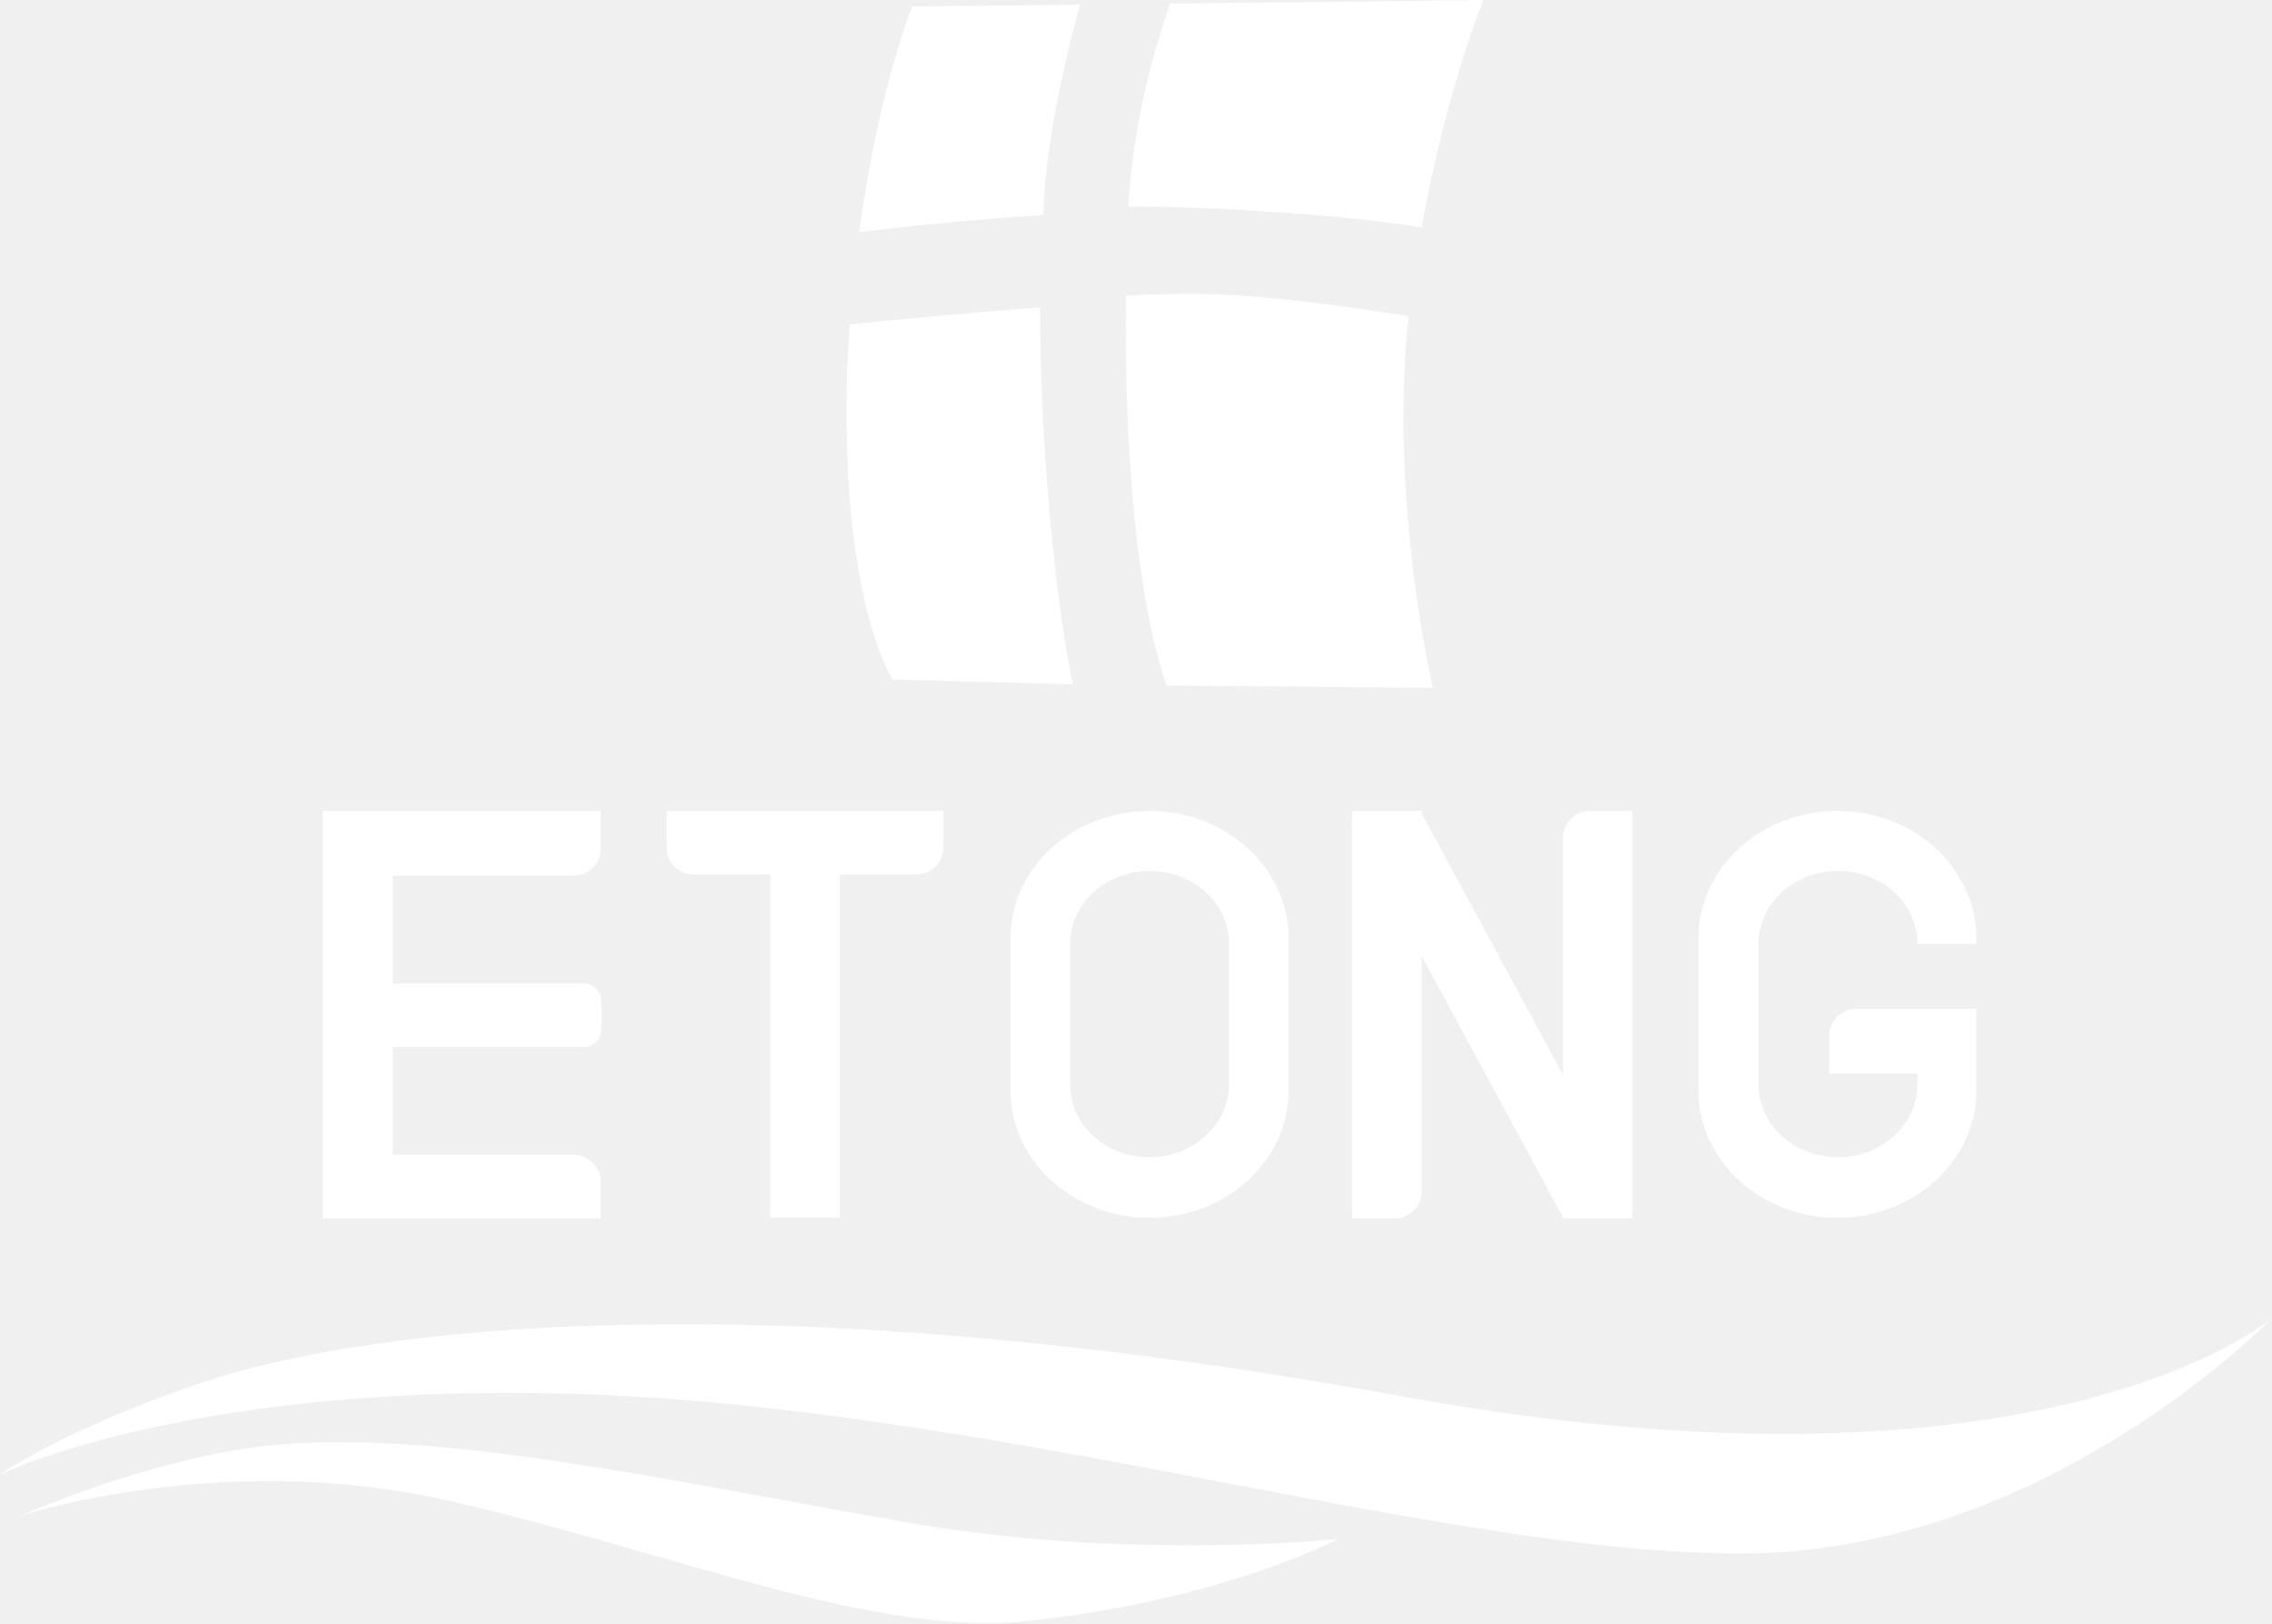
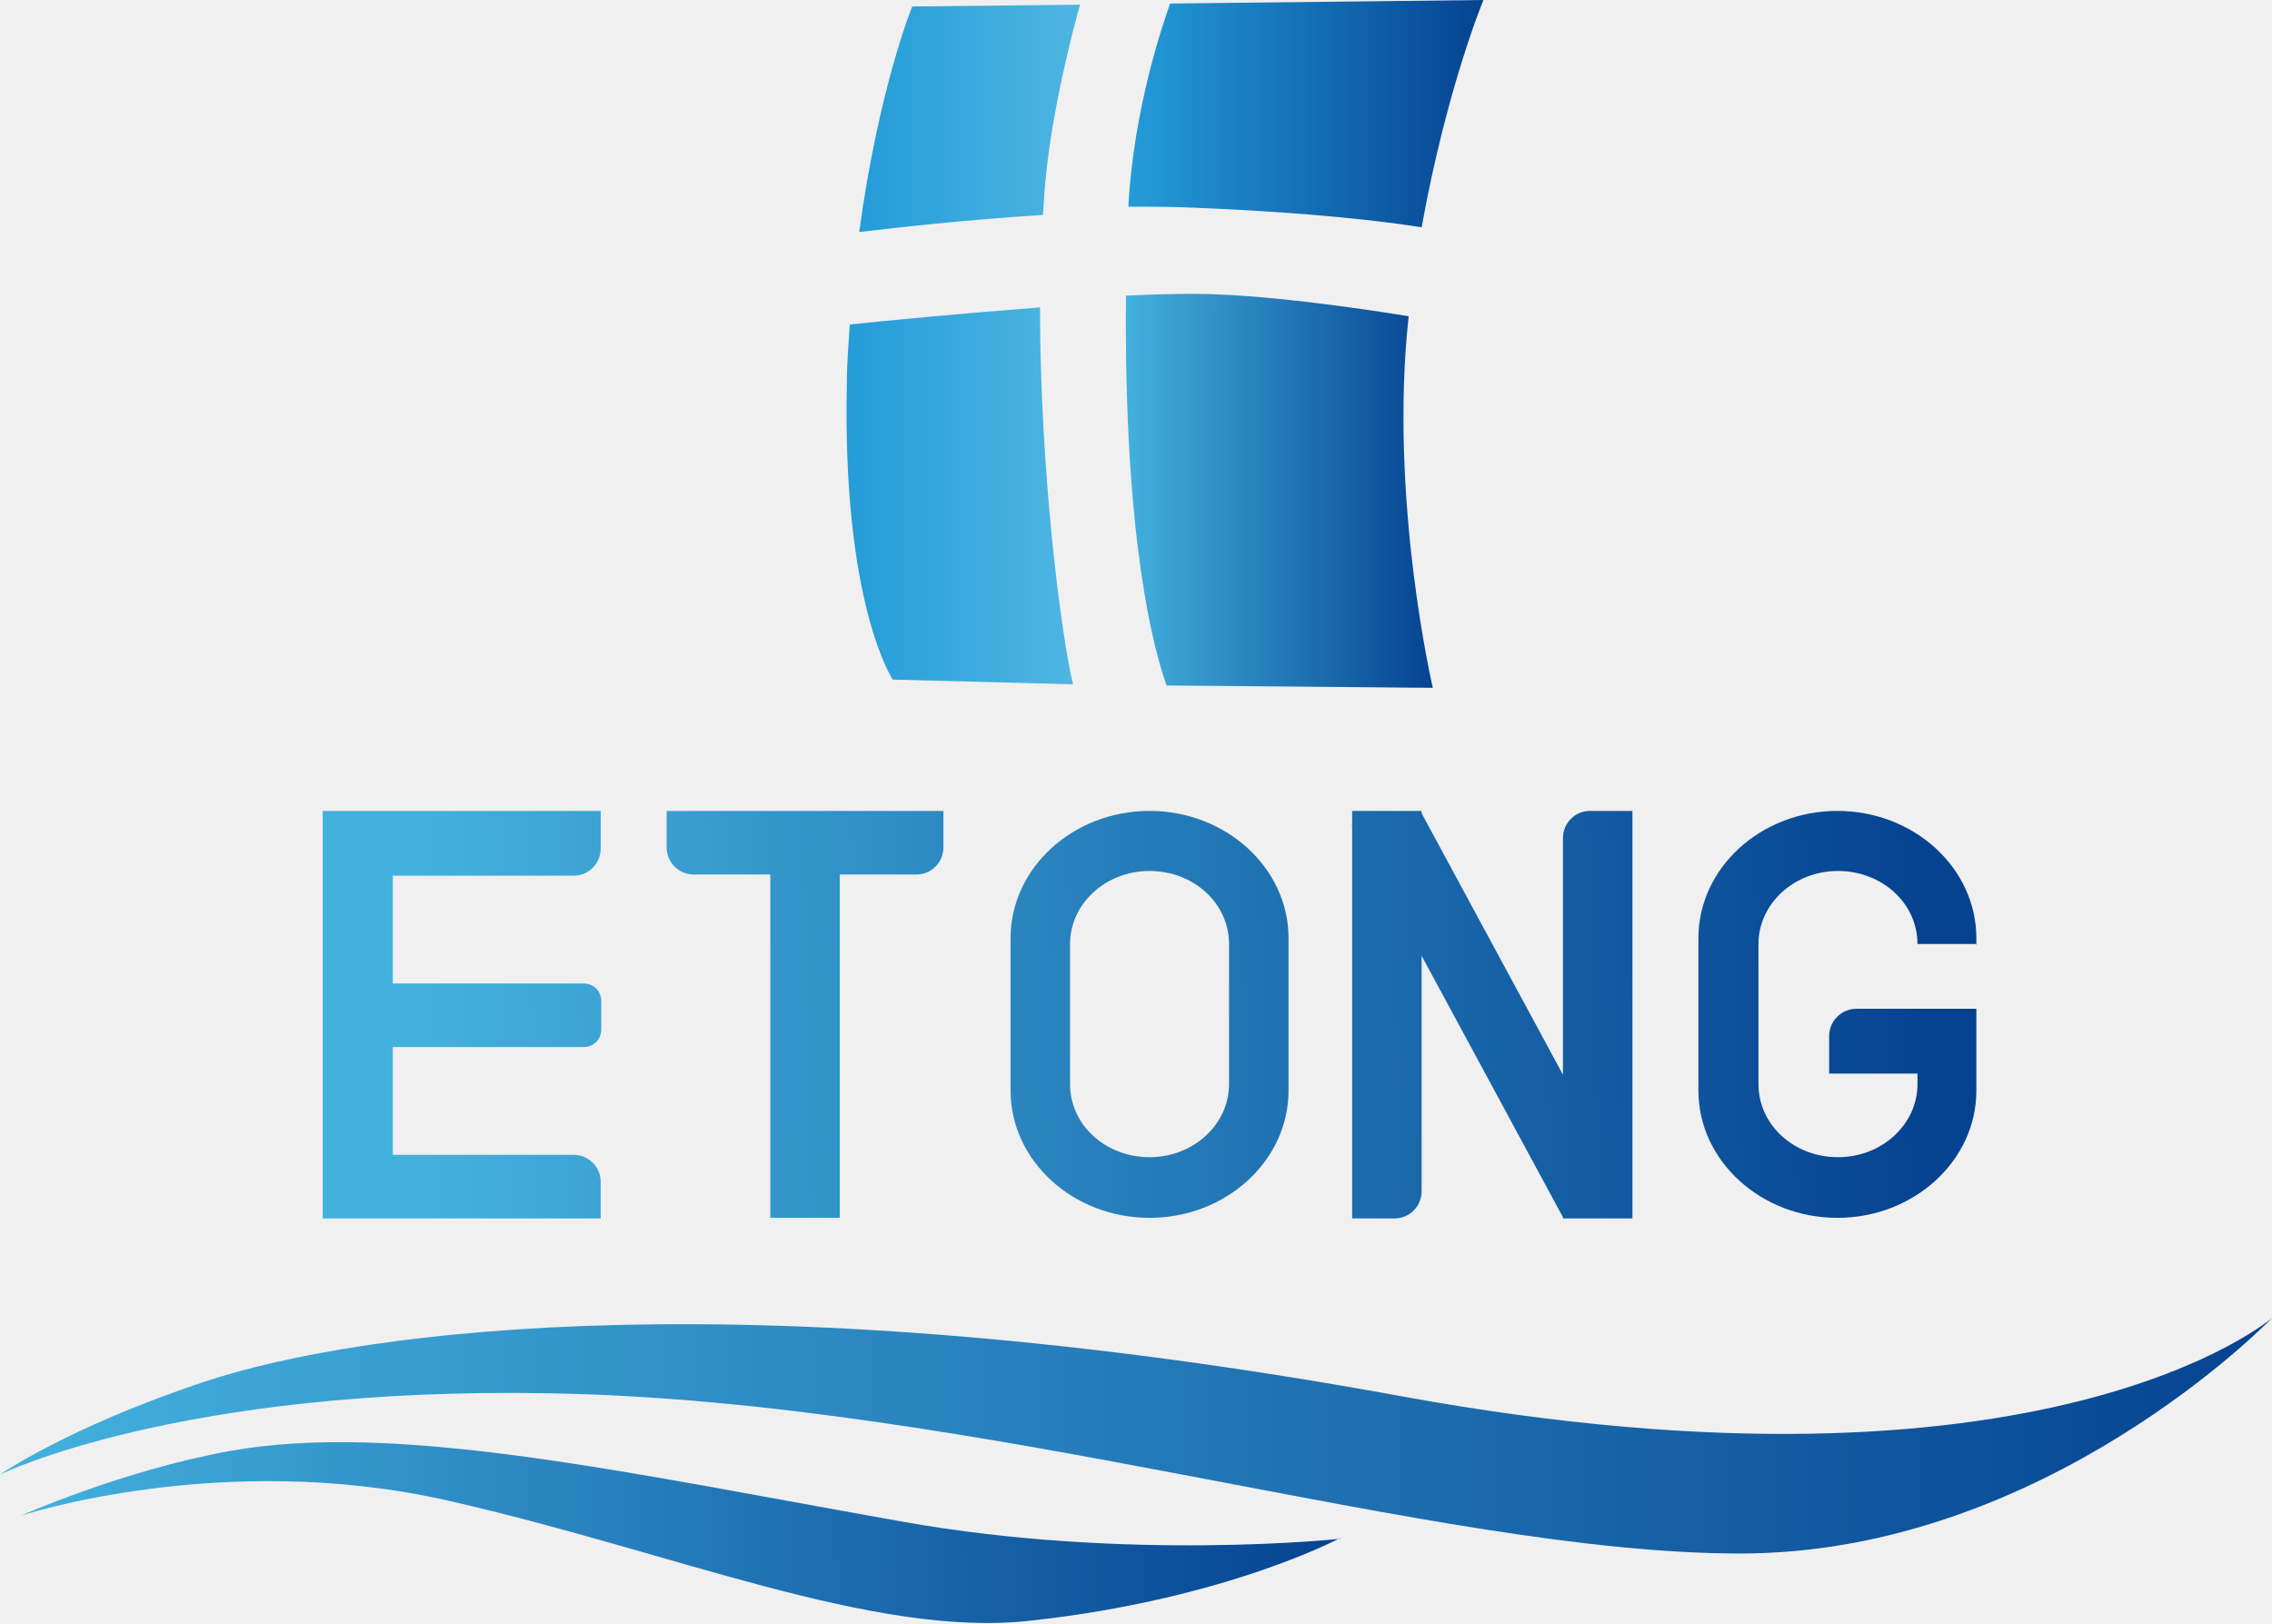
- <svg xmlns="http://www.w3.org/2000/svg" id="_图层_2" data-name="图层 2" viewBox="0 0 38.58 27.57">
+ <svg xmlns="http://www.w3.org/2000/svg" xmlns:xlink="http://www.w3.org/1999/xlink" id="_图层_2" data-name="图层 2" viewBox="0 0 38.58 27.57">
  <defs>
    <style>
      .cls-1 {
-         fill: #fff;
+         fill: url(#_未命名的渐变_2-6);
+       }
+ 
+       .cls-2 {
+         fill: url(#_未命名的渐变_2-5);
+       }
+ 
+       .cls-3 {
+         fill: url(#_未命名的渐变_5);
+       }
+ 
+       .cls-4 {
+         fill: url(#_未命名的渐变_2-4);
+       }
+ 
+       .cls-5 {
+         fill: url(#_未命名的渐变_3);
+       }
+ 
+       .cls-6 {
+         fill: url(#_未命名的渐变_5-2);
+       }
+ 
+       .cls-7 {
+         fill: url(#_未命名的渐变_2-3);
+       }
+ 
+       .cls-8 {
+         fill: url(#_未命名的渐变_2-2);
+       }
+ 
+       .cls-9 {
+         fill: url(#_未命名的渐变_4);
+       }
+ 
+       .cls-10 {
+         fill: url(#_未命名的渐变_3-2);
+       }
+ 
+       .cls-11 {
+         fill: url(#_未命名的渐变_2);
      }
    </style>
+     <linearGradient id="_未命名的渐变_2" data-name="未命名的渐变 2" x1="7.22" y1="17.72" x2="32.61" y2="17.03" gradientUnits="userSpaceOnUse">
+       <stop offset="0" stop-color="#43b1de" />
+       <stop offset="1" stop-color="#054391" />
+     </linearGradient>
+     <linearGradient id="_未命名的渐变_2-2" data-name="未命名的渐变 2" x1="7.17" y1="17.38" x2="32.57" y2="16.69" xlink:href="#_未命名的渐变_2" />
+     <linearGradient id="_未命名的渐变_2-3" data-name="未命名的渐变 2" x1="7.15" y1="17.24" x2="32.54" y2="16.55" xlink:href="#_未命名的渐变_2" />
+     <linearGradient id="_未命名的渐变_5" data-name="未命名的渐变 5" x1="14.58" y1="2.01" x2="18.33" y2="2.01" gradientUnits="userSpaceOnUse">
+       <stop offset="0" stop-color="#249cd9" />
+       <stop offset="1" stop-color="#4fb6e2" />
+     </linearGradient>
+     <linearGradient id="_未命名的渐变_5-2" data-name="未命名的渐变 5" x1="14.37" y1="8.42" x2="18.22" y2="8.42" xlink:href="#_未命名的渐变_5" />
+     <linearGradient id="_未命名的渐变_4" data-name="未命名的渐变 4" x1="19.16" y1="1.93" x2="25.19" y2="1.93" gradientUnits="userSpaceOnUse">
+       <stop offset="0" stop-color="#249cd9" />
+       <stop offset="1" stop-color="#054391" />
+     </linearGradient>
+     <linearGradient id="_未命名的渐变_2-4" data-name="未命名的渐变 2" x1="19.12" y1="8.33" x2="24.33" y2="8.33" xlink:href="#_未命名的渐变_2" />
+     <linearGradient id="_未命名的渐变_3" data-name="未命名的渐变 3" x1="-27.9" y1="24.38" x2="10.67" y2="24.38" gradientTransform="translate(10.67) rotate(-180) scale(1 -1)" gradientUnits="userSpaceOnUse">
+       <stop offset="0" stop-color="#054391" />
+       <stop offset="1" stop-color="#43b1de" />
+     </linearGradient>
+     <linearGradient id="_未命名的渐变_3-2" data-name="未命名的渐变 3" x1="-18.75" y1="26.48" x2="4.94" y2="26.48" gradientTransform="translate(4.9 -.42) rotate(179.72) scale(.95 -1)" xlink:href="#_未命名的渐变_3" />
+     <linearGradient id="_未命名的渐变_2-5" data-name="未命名的渐变 2" x1="7.17" y1="17.56" x2="32.61" y2="16.87" xlink:href="#_未命名的渐变_2" />
+     <linearGradient id="_未命名的渐变_2-6" data-name="未命名的渐变 2" x1="7.19" y1="17.88" x2="32.64" y2="17.19" xlink:href="#_未命名的渐变_2" />
  </defs>
  <g id="_图层_1-2" data-name="图层 1">
    <g>
-       <path class="cls-1" d="M26.54,14.23v4.02l-2.4-4.44v-.04h-.02s-.46,0-.46,0h0s-.7,0-.7,0v.24h-.01s.01.02.01.02v6.66h.72c.26,0,.46-.21.46-.46v-4l2.4,4.44v.02h1.18v-6.92h-.72c-.26,0-.46.21-.46.46Z" />
-       <path class="cls-1" d="M16.04,13.77h-4.72v.62c0,.26.21.46.46.46h1.3v5.83h1.18v-5.83h1.3c.26,0,.46-.21.46-.46v-.62Z" />
-       <path class="cls-1" d="M10.2,14.39v-.62h-4.72v6.92h4.72v-.62c0-.26-.21-.46-.46-.46h-3.07v-1.83h3.24c.17,0,.3-.13.3-.3v-.48c0-.17-.13-.3-.3-.3h-3.24s0-1.83,0-1.83h3.07c.26,0,.46-.21.46-.46Z" />
-       <path class="cls-1" d="M17.71,3.65c-1.29.08-2.44.21-3.12.29.33-2.44.9-3.83.9-3.83l2.85-.03c-.1.35-.49,1.8-.6,3.12-.01.15-.02.31-.03.46Z" />
-       <path class="cls-1" d="M14.38,6.52c0-.35.03-.69.05-1.01.67-.07,1.92-.19,3.23-.29,0,2.76.35,5.51.56,6.4l-3.06-.08s-.86-1.27-.78-5.02Z" />
-       <path class="cls-1" d="M20.35,3.53c-.39-.02-.78-.02-1.19-.02.09-1.69.6-3.14.71-3.45l5.32-.06s-.62,1.48-1.05,3.86c-.63-.1-1.85-.25-3.8-.33Z" />
-       <path class="cls-1" d="M20.25,4.99c1.14,0,2.74.23,3.67.38-.34,3.1.41,6.31.41,6.31l-4.52-.04c-.21-.58-.73-2.45-.69-6.62.42-.02.8-.03,1.13-.03Z" />
-       <path class="cls-1" d="M38.58,22.38s-3.84,3.33-14.78,1.33c-10.94-2-17.6-1.15-20.32-.25-2.34.78-3.48,1.58-3.48,1.58,0,0,3.03-1.5,9.36-1.38,7.24.13,15.01,2.72,20.19,2.72s9.02-3.99,9.02-3.99Z" />
-       <path class="cls-1" d="M22.76,26.13s-3.62.39-7.43-.29c-4.68-.83-8.6-1.71-11.43-1.2-1.83.33-3.55,1.1-3.55,1.1,0,0,3.41-1.13,7.25-.26s7.23,2.34,9.9,2.04c3.31-.36,5.25-1.4,5.25-1.4Z" />
-       <path class="cls-1" d="M19.52,13.77h0c-1.3,0-2.36.97-2.36,2.16v2.59c0,1.19,1.06,2.16,2.36,2.16h0c1.3,0,2.36-.97,2.36-2.16v-2.59c0-1.19-1.06-2.16-2.36-2.16ZM20.87,18.41c0,.68-.6,1.24-1.35,1.24s-1.35-.55-1.35-1.24v-2.38c0-.68.6-1.24,1.35-1.24s1.35.55,1.35,1.24v2.38Z" />
+       <path class="cls-11" d="M26.54,14.23v4.02l-2.4-4.44v-.04h-.02s-.46,0-.46,0h0s-.7,0-.7,0v.24h-.01s.01.02.01.02v6.66h.72c.26,0,.46-.21.46-.46v-4l2.4,4.44v.02h1.18v-6.92h-.72c-.26,0-.46.21-.46.46Z" />
+       <path class="cls-8" d="M16.04,13.77h-4.72v.62c0,.26.21.46.46.46h1.3v5.83h1.18v-5.83h1.3c.26,0,.46-.21.46-.46v-.62Z" />
+       <path class="cls-7" d="M10.2,14.39v-.62h-4.72v6.92h4.72v-.62c0-.26-.21-.46-.46-.46h-3.07v-1.83h3.24c.17,0,.3-.13.3-.3v-.48c0-.17-.13-.3-.3-.3h-3.24s0-1.83,0-1.83h3.07c.26,0,.46-.21.46-.46Z" />
+       <path class="cls-3" d="M17.71,3.65c-1.29.08-2.44.21-3.12.29.33-2.44.9-3.83.9-3.83l2.85-.03c-.1.35-.49,1.8-.6,3.12-.01.15-.02.31-.03.46Z" />
+       <path class="cls-6" d="M14.38,6.52c0-.35.03-.69.05-1.01.67-.07,1.92-.19,3.23-.29,0,2.76.35,5.51.56,6.4l-3.06-.08s-.86-1.27-.78-5.02Z" />
+       <path class="cls-9" d="M20.35,3.53c-.39-.02-.78-.02-1.19-.02.09-1.69.6-3.14.71-3.45l5.32-.06s-.62,1.48-1.05,3.86c-.63-.1-1.85-.25-3.8-.33Z" />
+       <path class="cls-4" d="M20.25,4.99c1.14,0,2.74.23,3.67.38-.34,3.1.41,6.31.41,6.31l-4.52-.04c-.21-.58-.73-2.45-.69-6.62.42-.02.8-.03,1.13-.03Z" />
+       <path class="cls-5" d="M38.58,22.38s-3.84,3.33-14.78,1.33c-10.94-2-17.6-1.15-20.32-.25-2.34.78-3.48,1.58-3.48,1.58,0,0,3.03-1.5,9.36-1.38,7.24.13,15.01,2.72,20.19,2.72s9.02-3.99,9.02-3.99Z" />
+       <path class="cls-10" d="M22.76,26.13s-3.62.39-7.43-.29c-4.68-.83-8.6-1.71-11.43-1.2-1.83.33-3.55,1.1-3.55,1.1,0,0,3.41-1.13,7.25-.26s7.23,2.34,9.9,2.04c3.31-.36,5.25-1.4,5.25-1.4Z" />
+       <path class="cls-2" d="M19.52,13.77h0c-1.3,0-2.36.97-2.36,2.16v2.59c0,1.19,1.06,2.16,2.36,2.16h0c1.3,0,2.36-.97,2.36-2.16v-2.59c0-1.19-1.06-2.16-2.36-2.16ZM20.87,18.41c0,.68-.6,1.24-1.35,1.24s-1.35-.55-1.35-1.24v-2.38c0-.68.6-1.24,1.35-1.24s1.35.55,1.35,1.24v2.38Z" />
      <path class="cls-1" d="M33.56,16.05v-.12c0-1.19-1.06-2.16-2.36-2.16h0c-1.3,0-2.36.97-2.36,2.16v2.59c0,1.19,1.06,2.16,2.36,2.16h0c1.3,0,2.36-.97,2.36-2.16v-1.39h-2.04c-.25,0-.46.21-.46.46v.64h1.5v.18c0,.68-.6,1.24-1.35,1.24h0c-.75,0-1.35-.55-1.35-1.24v-2.38c0-.68.6-1.24,1.35-1.24h0c.75,0,1.35.55,1.35,1.24h0s1.01,0,1.01,0Z" />
    </g>
  </g>
</svg>
